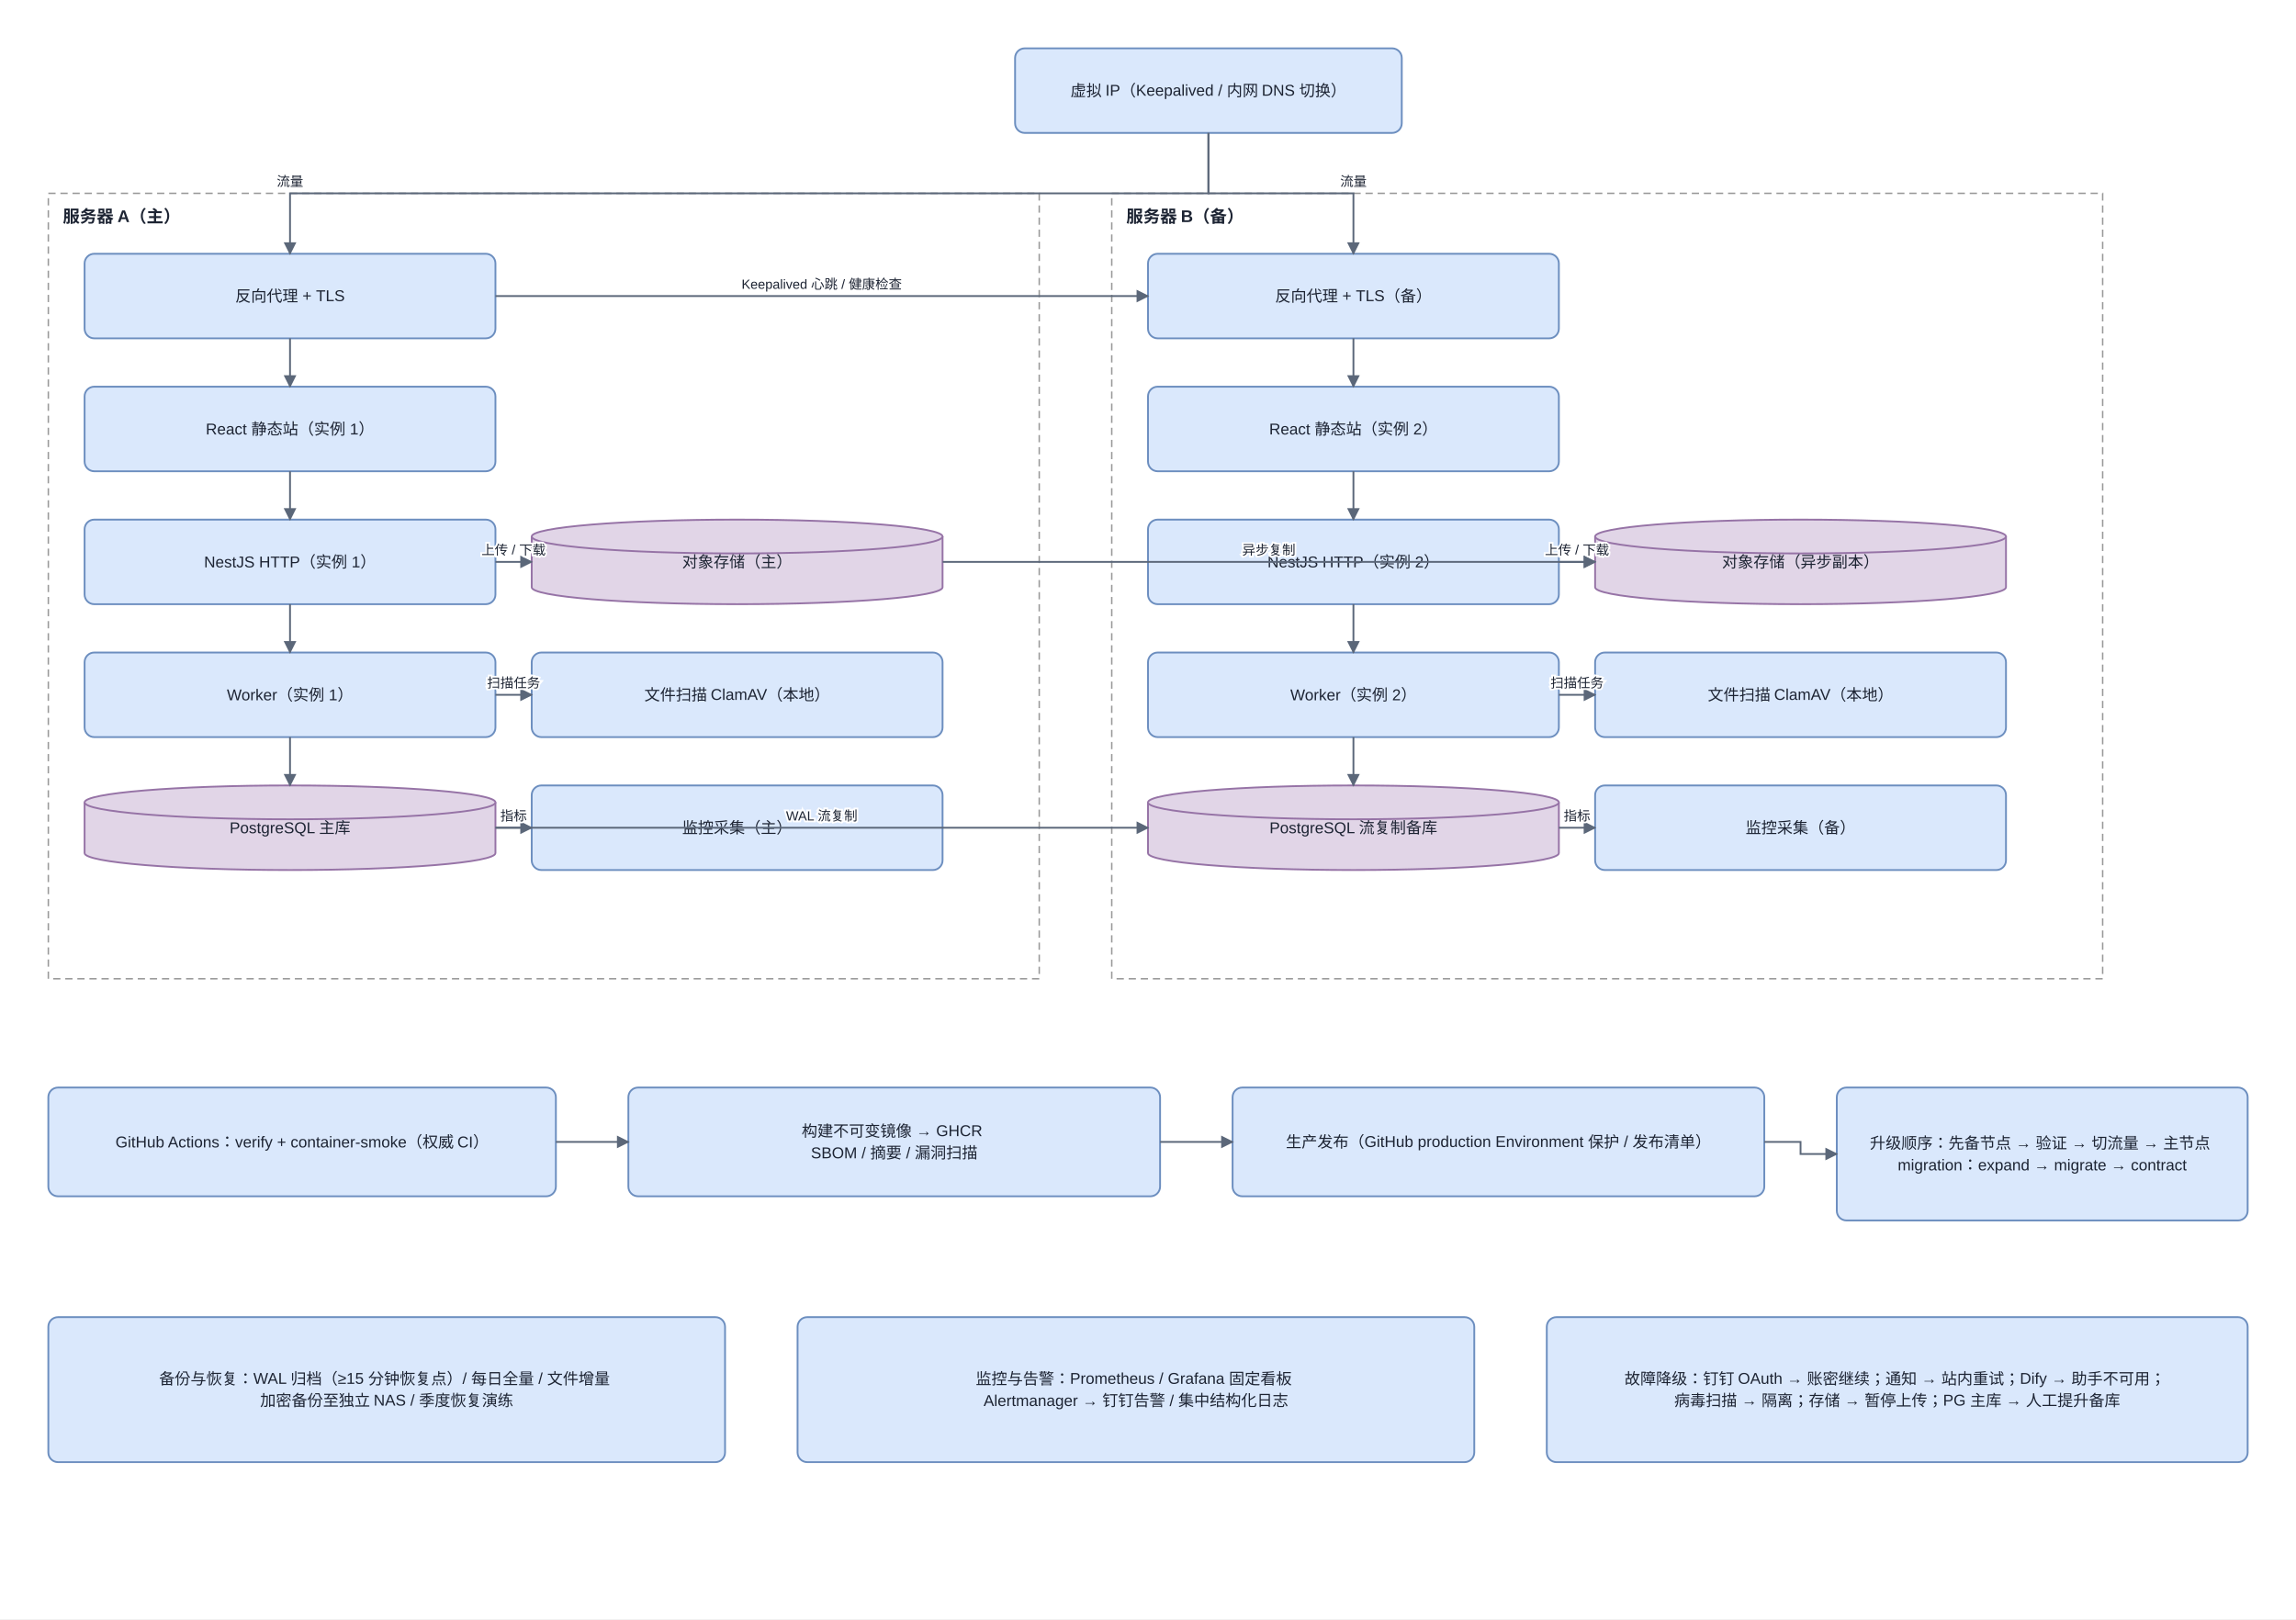
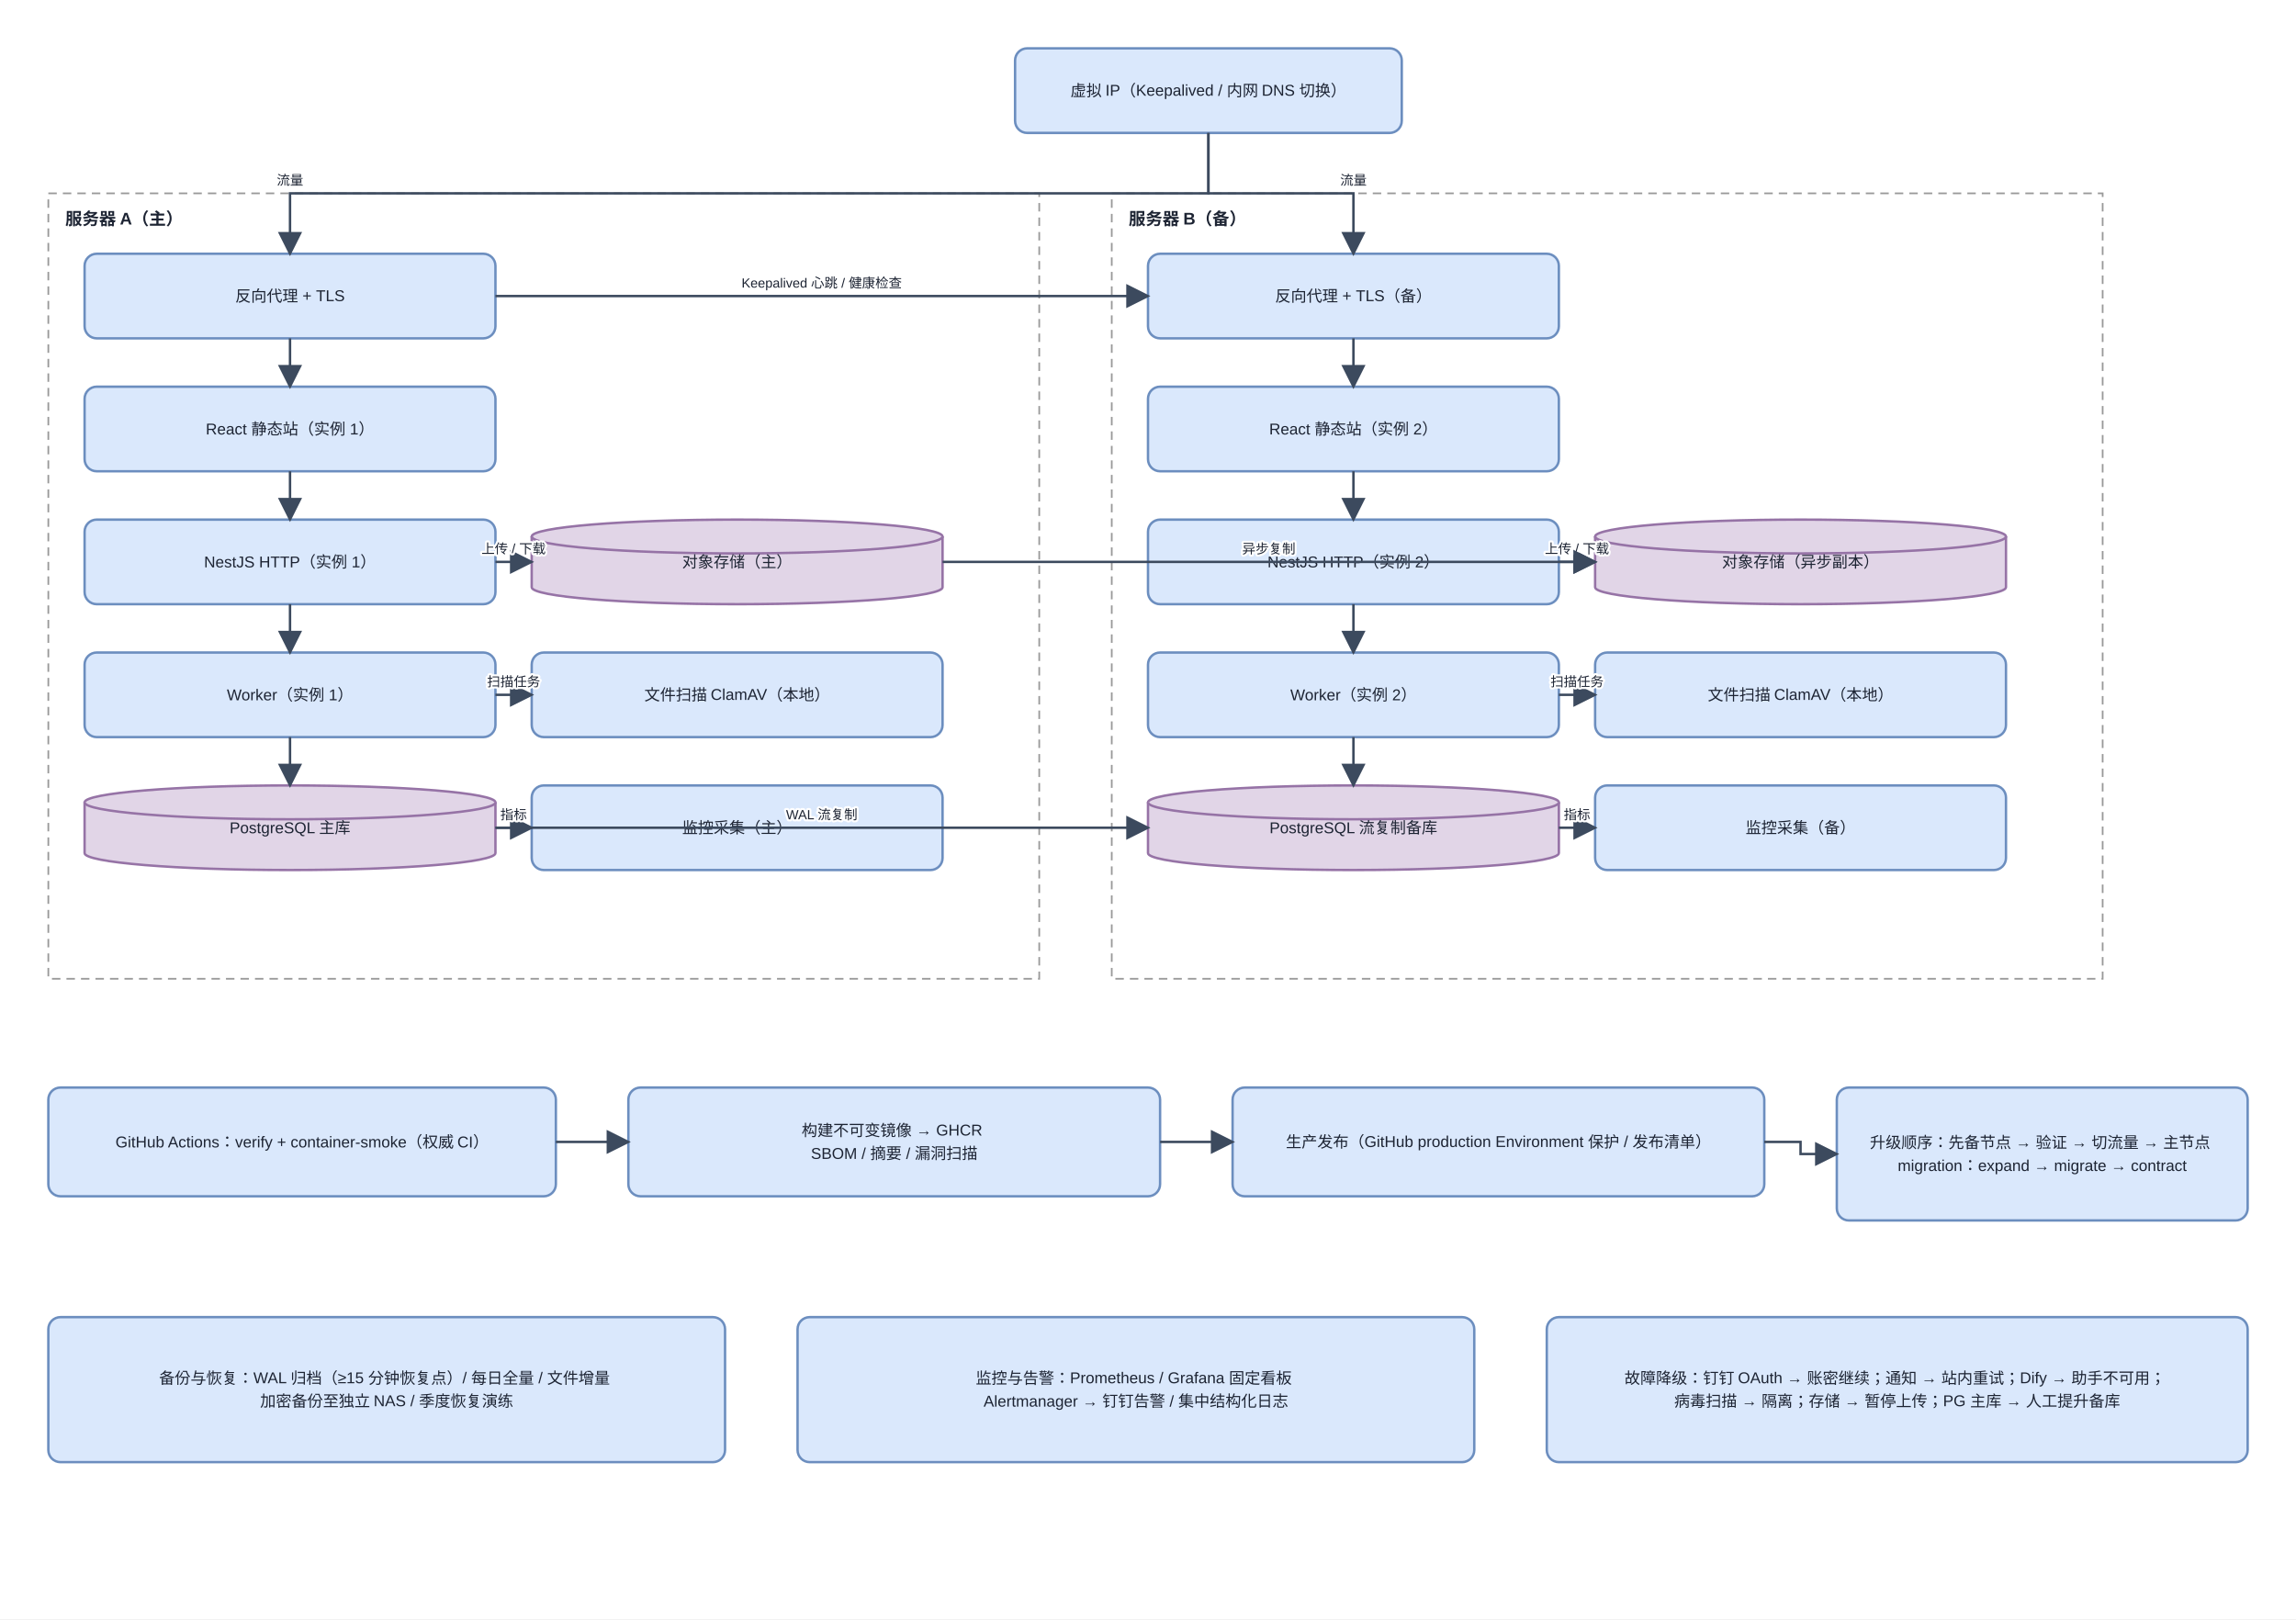
<svg xmlns="http://www.w3.org/2000/svg" width="1900" height="1340" viewBox="0 0 1900 1340">
  <defs>
-     <marker id="arrow" viewBox="0 0 10 10" refX="9" refY="5" markerWidth="7" markerHeight="7" orient="auto-start-reverse">
-       <path d="M 0 0 L 10 5 L 0 10 z" fill="#5b6779" />
+     <marker id="arrow" viewBox="0 0 10 10" refX="9" refY="5" markerWidth="10" markerHeight="10" orient="auto-start-reverse">
+       <path d="M 0 0 L 10 5 L 0 10 z" fill="#3c4a5e" />
    </marker>
  </defs>
  <rect width="1900" height="1340" fill="#ffffff" />
  <g id="ca">
-     <rect x="40" y="160" width="820" height="650" fill="none" stroke="#999999" stroke-width="1.2" stroke-dasharray="6,4" />
-     <text x="52" y="184" font-family="Microsoft YaHei, 'Segoe UI', Arial, sans-serif" font-size="14" font-weight="bold" fill="#1d2433">服务器 A（主）</text>
+     <rect x="40" y="160" width="820" height="650" fill="none" stroke="#999999" stroke-width="1.4" stroke-dasharray="7,5" />
+     <text x="54" y="186" font-family="Microsoft YaHei, 'Segoe UI', Arial, sans-serif" font-size="14" font-weight="bold" fill="#1d2433">服务器 A（主）</text>
  </g>
  <g id="cb">
-     <rect x="920" y="160" width="820" height="650" fill="none" stroke="#999999" stroke-width="1.2" stroke-dasharray="6,4" />
-     <text x="932" y="184" font-family="Microsoft YaHei, 'Segoe UI', Arial, sans-serif" font-size="14" font-weight="bold" fill="#1d2433">服务器 B（备）</text>
+     <rect x="920" y="160" width="820" height="650" fill="none" stroke="#999999" stroke-width="1.4" stroke-dasharray="7,5" />
+     <text x="934" y="186" font-family="Microsoft YaHei, 'Segoe UI', Arial, sans-serif" font-size="14" font-weight="bold" fill="#1d2433">服务器 B（备）</text>
  </g>
  <g id="v">
-     <rect x="840" y="40" width="320" height="70" rx="8" fill="#dae8fc" stroke="#6c8ebf" stroke-width="1.5" />
+     <rect x="840" y="40" width="320" height="70" rx="10" fill="#dae8fc" stroke="#6c8ebf" stroke-width="2" />
    <text x="1000" y="79.55" font-family="Microsoft YaHei, 'Segoe UI', Arial, sans-serif" font-size="13" fill="#1d2433" text-anchor="middle">
      <tspan x="1000" dy="0">虚拟 IP（Keepalived / 内网 DNS 切换）</tspan>
    </text>
  </g>
  <g id="a1">
-     <rect x="70" y="210" width="340" height="70" rx="8" fill="#dae8fc" stroke="#6c8ebf" stroke-width="1.5" />
+     <rect x="70" y="210" width="340" height="70" rx="10" fill="#dae8fc" stroke="#6c8ebf" stroke-width="2" />
    <text x="240" y="249.55" font-family="Microsoft YaHei, 'Segoe UI', Arial, sans-serif" font-size="13" fill="#1d2433" text-anchor="middle">
      <tspan x="240" dy="0">反向代理 + TLS</tspan>
    </text>
  </g>
  <g id="a2">
-     <rect x="70" y="320" width="340" height="70" rx="8" fill="#dae8fc" stroke="#6c8ebf" stroke-width="1.5" />
+     <rect x="70" y="320" width="340" height="70" rx="10" fill="#dae8fc" stroke="#6c8ebf" stroke-width="2" />
    <text x="240" y="359.55" font-family="Microsoft YaHei, 'Segoe UI', Arial, sans-serif" font-size="13" fill="#1d2433" text-anchor="middle">
      <tspan x="240" dy="0">React 静态站（实例 1）</tspan>
    </text>
  </g>
  <g id="a3">
-     <rect x="70" y="430" width="340" height="70" rx="8" fill="#dae8fc" stroke="#6c8ebf" stroke-width="1.5" />
+     <rect x="70" y="430" width="340" height="70" rx="10" fill="#dae8fc" stroke="#6c8ebf" stroke-width="2" />
    <text x="240" y="469.55" font-family="Microsoft YaHei, 'Segoe UI', Arial, sans-serif" font-size="13" fill="#1d2433" text-anchor="middle">
      <tspan x="240" dy="0">NestJS HTTP（实例 1）</tspan>
    </text>
  </g>
  <g id="a4">
-     <rect x="70" y="540" width="340" height="70" rx="8" fill="#dae8fc" stroke="#6c8ebf" stroke-width="1.5" />
+     <rect x="70" y="540" width="340" height="70" rx="10" fill="#dae8fc" stroke="#6c8ebf" stroke-width="2" />
    <text x="240" y="579.55" font-family="Microsoft YaHei, 'Segoe UI', Arial, sans-serif" font-size="13" fill="#1d2433" text-anchor="middle">
      <tspan x="240" dy="0">Worker（实例 1）</tspan>
    </text>
  </g>
  <g id="a5">
-     <ellipse cx="240" cy="664" rx="170" ry="14" fill="#e1d5e7" stroke="#9673a6" stroke-width="1.5" />
-     <path d="M 70 664 L 70 706 A 170 14 0 0 0 410 706 L 410 664" fill="#e1d5e7" stroke="#9673a6" stroke-width="1.5" />
-     <path d="M 70 664 A 170 14 0 0 0 410 664" fill="none" stroke="#9673a6" stroke-width="1.5" />
+     <ellipse cx="240" cy="664" rx="170" ry="14" fill="#e1d5e7" stroke="#9673a6" stroke-width="2" />
+     <path d="M 70 664 L 70 706 A 170 14 0 0 0 410 706 L 410 664" fill="#e1d5e7" stroke="#9673a6" stroke-width="2" />
+     <path d="M 70 664 A 170 14 0 0 0 410 664" fill="none" stroke="#9673a6" stroke-width="2" />
    <text x="240" y="689.55" font-family="Microsoft YaHei, 'Segoe UI', Arial, sans-serif" font-size="13" fill="#1d2433" text-anchor="middle">
      <tspan x="240" dy="0">PostgreSQL 主库</tspan>
    </text>
  </g>
  <g id="a6">
-     <ellipse cx="610" cy="444" rx="170" ry="14" fill="#e1d5e7" stroke="#9673a6" stroke-width="1.5" />
-     <path d="M 440 444 L 440 486 A 170 14 0 0 0 780 486 L 780 444" fill="#e1d5e7" stroke="#9673a6" stroke-width="1.5" />
-     <path d="M 440 444 A 170 14 0 0 0 780 444" fill="none" stroke="#9673a6" stroke-width="1.5" />
+     <ellipse cx="610" cy="444" rx="170" ry="14" fill="#e1d5e7" stroke="#9673a6" stroke-width="2" />
+     <path d="M 440 444 L 440 486 A 170 14 0 0 0 780 486 L 780 444" fill="#e1d5e7" stroke="#9673a6" stroke-width="2" />
+     <path d="M 440 444 A 170 14 0 0 0 780 444" fill="none" stroke="#9673a6" stroke-width="2" />
    <text x="610" y="469.55" font-family="Microsoft YaHei, 'Segoe UI', Arial, sans-serif" font-size="13" fill="#1d2433" text-anchor="middle">
      <tspan x="610" dy="0">对象存储（主）</tspan>
    </text>
  </g>
  <g id="a7">
-     <rect x="440" y="540" width="340" height="70" rx="8" fill="#dae8fc" stroke="#6c8ebf" stroke-width="1.5" />
+     <rect x="440" y="540" width="340" height="70" rx="10" fill="#dae8fc" stroke="#6c8ebf" stroke-width="2" />
    <text x="610" y="579.55" font-family="Microsoft YaHei, 'Segoe UI', Arial, sans-serif" font-size="13" fill="#1d2433" text-anchor="middle">
      <tspan x="610" dy="0">文件扫描 ClamAV（本地）</tspan>
    </text>
  </g>
  <g id="a8">
-     <rect x="440" y="650" width="340" height="70" rx="8" fill="#dae8fc" stroke="#6c8ebf" stroke-width="1.5" />
+     <rect x="440" y="650" width="340" height="70" rx="10" fill="#dae8fc" stroke="#6c8ebf" stroke-width="2" />
    <text x="610" y="689.55" font-family="Microsoft YaHei, 'Segoe UI', Arial, sans-serif" font-size="13" fill="#1d2433" text-anchor="middle">
      <tspan x="610" dy="0">监控采集（主）</tspan>
    </text>
  </g>
  <g id="b1">
-     <rect x="950" y="210" width="340" height="70" rx="8" fill="#dae8fc" stroke="#6c8ebf" stroke-width="1.5" />
+     <rect x="950" y="210" width="340" height="70" rx="10" fill="#dae8fc" stroke="#6c8ebf" stroke-width="2" />
    <text x="1120" y="249.55" font-family="Microsoft YaHei, 'Segoe UI', Arial, sans-serif" font-size="13" fill="#1d2433" text-anchor="middle">
      <tspan x="1120" dy="0">反向代理 + TLS（备）</tspan>
    </text>
  </g>
  <g id="b2">
-     <rect x="950" y="320" width="340" height="70" rx="8" fill="#dae8fc" stroke="#6c8ebf" stroke-width="1.5" />
+     <rect x="950" y="320" width="340" height="70" rx="10" fill="#dae8fc" stroke="#6c8ebf" stroke-width="2" />
    <text x="1120" y="359.55" font-family="Microsoft YaHei, 'Segoe UI', Arial, sans-serif" font-size="13" fill="#1d2433" text-anchor="middle">
      <tspan x="1120" dy="0">React 静态站（实例 2）</tspan>
    </text>
  </g>
  <g id="b3">
-     <rect x="950" y="430" width="340" height="70" rx="8" fill="#dae8fc" stroke="#6c8ebf" stroke-width="1.5" />
+     <rect x="950" y="430" width="340" height="70" rx="10" fill="#dae8fc" stroke="#6c8ebf" stroke-width="2" />
    <text x="1120" y="469.55" font-family="Microsoft YaHei, 'Segoe UI', Arial, sans-serif" font-size="13" fill="#1d2433" text-anchor="middle">
      <tspan x="1120" dy="0">NestJS HTTP（实例 2）</tspan>
    </text>
  </g>
  <g id="b4">
-     <rect x="950" y="540" width="340" height="70" rx="8" fill="#dae8fc" stroke="#6c8ebf" stroke-width="1.5" />
+     <rect x="950" y="540" width="340" height="70" rx="10" fill="#dae8fc" stroke="#6c8ebf" stroke-width="2" />
    <text x="1120" y="579.55" font-family="Microsoft YaHei, 'Segoe UI', Arial, sans-serif" font-size="13" fill="#1d2433" text-anchor="middle">
      <tspan x="1120" dy="0">Worker（实例 2）</tspan>
    </text>
  </g>
  <g id="b5">
-     <ellipse cx="1120" cy="664" rx="170" ry="14" fill="#e1d5e7" stroke="#9673a6" stroke-width="1.5" />
-     <path d="M 950 664 L 950 706 A 170 14 0 0 0 1290 706 L 1290 664" fill="#e1d5e7" stroke="#9673a6" stroke-width="1.5" />
-     <path d="M 950 664 A 170 14 0 0 0 1290 664" fill="none" stroke="#9673a6" stroke-width="1.5" />
+     <ellipse cx="1120" cy="664" rx="170" ry="14" fill="#e1d5e7" stroke="#9673a6" stroke-width="2" />
+     <path d="M 950 664 L 950 706 A 170 14 0 0 0 1290 706 L 1290 664" fill="#e1d5e7" stroke="#9673a6" stroke-width="2" />
+     <path d="M 950 664 A 170 14 0 0 0 1290 664" fill="none" stroke="#9673a6" stroke-width="2" />
    <text x="1120" y="689.55" font-family="Microsoft YaHei, 'Segoe UI', Arial, sans-serif" font-size="13" fill="#1d2433" text-anchor="middle">
      <tspan x="1120" dy="0">PostgreSQL 流复制备库</tspan>
    </text>
  </g>
  <g id="b6">
-     <ellipse cx="1490" cy="444" rx="170" ry="14" fill="#e1d5e7" stroke="#9673a6" stroke-width="1.5" />
-     <path d="M 1320 444 L 1320 486 A 170 14 0 0 0 1660 486 L 1660 444" fill="#e1d5e7" stroke="#9673a6" stroke-width="1.5" />
-     <path d="M 1320 444 A 170 14 0 0 0 1660 444" fill="none" stroke="#9673a6" stroke-width="1.5" />
+     <ellipse cx="1490" cy="444" rx="170" ry="14" fill="#e1d5e7" stroke="#9673a6" stroke-width="2" />
+     <path d="M 1320 444 L 1320 486 A 170 14 0 0 0 1660 486 L 1660 444" fill="#e1d5e7" stroke="#9673a6" stroke-width="2" />
+     <path d="M 1320 444 A 170 14 0 0 0 1660 444" fill="none" stroke="#9673a6" stroke-width="2" />
    <text x="1490" y="469.55" font-family="Microsoft YaHei, 'Segoe UI', Arial, sans-serif" font-size="13" fill="#1d2433" text-anchor="middle">
      <tspan x="1490" dy="0">对象存储（异步副本）</tspan>
    </text>
  </g>
  <g id="b7">
-     <rect x="1320" y="540" width="340" height="70" rx="8" fill="#dae8fc" stroke="#6c8ebf" stroke-width="1.5" />
+     <rect x="1320" y="540" width="340" height="70" rx="10" fill="#dae8fc" stroke="#6c8ebf" stroke-width="2" />
    <text x="1490" y="579.55" font-family="Microsoft YaHei, 'Segoe UI', Arial, sans-serif" font-size="13" fill="#1d2433" text-anchor="middle">
      <tspan x="1490" dy="0">文件扫描 ClamAV（本地）</tspan>
    </text>
  </g>
  <g id="b8">
-     <rect x="1320" y="650" width="340" height="70" rx="8" fill="#dae8fc" stroke="#6c8ebf" stroke-width="1.5" />
+     <rect x="1320" y="650" width="340" height="70" rx="10" fill="#dae8fc" stroke="#6c8ebf" stroke-width="2" />
    <text x="1490" y="689.55" font-family="Microsoft YaHei, 'Segoe UI', Arial, sans-serif" font-size="13" fill="#1d2433" text-anchor="middle">
      <tspan x="1490" dy="0">监控采集（备）</tspan>
    </text>
  </g>
  <g id="ci1">
-     <rect x="40" y="900" width="420" height="90" rx="8" fill="#dae8fc" stroke="#6c8ebf" stroke-width="1.5" />
+     <rect x="40" y="900" width="420" height="90" rx="10" fill="#dae8fc" stroke="#6c8ebf" stroke-width="2" />
    <text x="250" y="949.55" font-family="Microsoft YaHei, 'Segoe UI', Arial, sans-serif" font-size="13" fill="#1d2433" text-anchor="middle">
      <tspan x="250" dy="0">GitHub Actions：verify + container-smoke（权威 CI）</tspan>
    </text>
  </g>
  <g id="ci2">
-     <rect x="520" y="900" width="440" height="90" rx="8" fill="#dae8fc" stroke="#6c8ebf" stroke-width="1.5" />
-     <text x="740" y="940.55" font-family="Microsoft YaHei, 'Segoe UI', Arial, sans-serif" font-size="13" fill="#1d2433" text-anchor="middle">
+     <rect x="520" y="900" width="440" height="90" rx="10" fill="#dae8fc" stroke="#6c8ebf" stroke-width="2" />
+     <text x="740" y="940.05" font-family="Microsoft YaHei, 'Segoe UI', Arial, sans-serif" font-size="13" fill="#1d2433" text-anchor="middle">
      <tspan x="740" dy="0">构建不可变镜像 → GHCR</tspan>
-       <tspan x="740" dy="18">SBOM / 摘要 / 漏洞扫描</tspan>
+       <tspan x="740" dy="19">SBOM / 摘要 / 漏洞扫描</tspan>
    </text>
  </g>
  <g id="ci3">
-     <rect x="1020" y="900" width="440" height="90" rx="8" fill="#dae8fc" stroke="#6c8ebf" stroke-width="1.5" />
+     <rect x="1020" y="900" width="440" height="90" rx="10" fill="#dae8fc" stroke="#6c8ebf" stroke-width="2" />
    <text x="1240" y="949.55" font-family="Microsoft YaHei, 'Segoe UI', Arial, sans-serif" font-size="13" fill="#1d2433" text-anchor="middle">
      <tspan x="1240" dy="0">生产发布（GitHub production Environment 保护 / 发布清单）</tspan>
    </text>
  </g>
  <g id="ci4">
-     <rect x="1520" y="900" width="340" height="110" rx="8" fill="#dae8fc" stroke="#6c8ebf" stroke-width="1.5" />
-     <text x="1690" y="950.55" font-family="Microsoft YaHei, 'Segoe UI', Arial, sans-serif" font-size="13" fill="#1d2433" text-anchor="middle">
+     <rect x="1520" y="900" width="340" height="110" rx="10" fill="#dae8fc" stroke="#6c8ebf" stroke-width="2" />
+     <text x="1690" y="950.05" font-family="Microsoft YaHei, 'Segoe UI', Arial, sans-serif" font-size="13" fill="#1d2433" text-anchor="middle">
      <tspan x="1690" dy="0">升级顺序：先备节点 → 验证 → 切流量 → 主节点</tspan>
-       <tspan x="1690" dy="18">migration：expand → migrate → contract</tspan>
+       <tspan x="1690" dy="19">migration：expand → migrate → contract</tspan>
    </text>
  </g>
  <g id="bk1">
-     <rect x="40" y="1090" width="560" height="120" rx="8" fill="#dae8fc" stroke="#6c8ebf" stroke-width="1.5" />
-     <text x="320" y="1145.55" font-family="Microsoft YaHei, 'Segoe UI', Arial, sans-serif" font-size="13" fill="#1d2433" text-anchor="middle">
+     <rect x="40" y="1090" width="560" height="120" rx="10" fill="#dae8fc" stroke="#6c8ebf" stroke-width="2" />
+     <text x="320" y="1145.05" font-family="Microsoft YaHei, 'Segoe UI', Arial, sans-serif" font-size="13" fill="#1d2433" text-anchor="middle">
      <tspan x="320" dy="0">备份与恢复：WAL 归档（≥15 分钟恢复点）/ 每日全量 / 文件增量</tspan>
-       <tspan x="320" dy="18">加密备份至独立 NAS / 季度恢复演练</tspan>
+       <tspan x="320" dy="19">加密备份至独立 NAS / 季度恢复演练</tspan>
    </text>
  </g>
  <g id="bk2">
-     <rect x="660" y="1090" width="560" height="120" rx="8" fill="#dae8fc" stroke="#6c8ebf" stroke-width="1.5" />
-     <text x="940" y="1145.55" font-family="Microsoft YaHei, 'Segoe UI', Arial, sans-serif" font-size="13" fill="#1d2433" text-anchor="middle">
+     <rect x="660" y="1090" width="560" height="120" rx="10" fill="#dae8fc" stroke="#6c8ebf" stroke-width="2" />
+     <text x="940" y="1145.05" font-family="Microsoft YaHei, 'Segoe UI', Arial, sans-serif" font-size="13" fill="#1d2433" text-anchor="middle">
      <tspan x="940" dy="0">监控与告警：Prometheus / Grafana 固定看板</tspan>
-       <tspan x="940" dy="18">Alertmanager → 钉钉告警 / 集中结构化日志</tspan>
+       <tspan x="940" dy="19">Alertmanager → 钉钉告警 / 集中结构化日志</tspan>
    </text>
  </g>
  <g id="bk3">
-     <rect x="1280" y="1090" width="580" height="120" rx="8" fill="#dae8fc" stroke="#6c8ebf" stroke-width="1.5" />
-     <text x="1570" y="1145.55" font-family="Microsoft YaHei, 'Segoe UI', Arial, sans-serif" font-size="13" fill="#1d2433" text-anchor="middle">
+     <rect x="1280" y="1090" width="580" height="120" rx="10" fill="#dae8fc" stroke="#6c8ebf" stroke-width="2" />
+     <text x="1570" y="1145.05" font-family="Microsoft YaHei, 'Segoe UI', Arial, sans-serif" font-size="13" fill="#1d2433" text-anchor="middle">
      <tspan x="1570" dy="0">故障降级：钉钉 OAuth → 账密继续；通知 → 站内重试；Dify → 助手不可用；</tspan>
-       <tspan x="1570" dy="18">病毒扫描 → 隔离；存储 → 暂停上传；PG 主库 → 人工提升备库</tspan>
+       <tspan x="1570" dy="19">病毒扫描 → 隔离；存储 → 暂停上传；PG 主库 → 人工提升备库</tspan>
    </text>
  </g>
  <g id="e1">
-     <path d="M 1000 110 L 1000 160 L 240 160 L 240 210" fill="none" stroke="#5b6779" stroke-width="1.5" marker-end="url(#arrow)" />
-     <text x="240" y="154" font-family="Microsoft YaHei, 'Segoe UI', Arial, sans-serif" font-size="11" fill="#1d2433" text-anchor="middle" stroke="#ffffff" stroke-width="3" paint-order="stroke">流量</text>
+     <path d="M 1000 110 L 1000 160 L 240 160 L 240 210" fill="none" stroke="#3c4a5e" stroke-width="2" marker-end="url(#arrow)" />
+     <text x="240" y="153" font-family="Microsoft YaHei, 'Segoe UI', Arial, sans-serif" font-size="11" fill="#1d2433" text-anchor="middle" stroke="#ffffff" stroke-width="3.5" paint-order="stroke" stroke-linejoin="round">流量</text>
  </g>
  <g id="e2">
-     <path d="M 1000 110 L 1000 160 L 1120 160 L 1120 210" fill="none" stroke="#5b6779" stroke-width="1.5" marker-end="url(#arrow)" />
-     <text x="1120" y="154" font-family="Microsoft YaHei, 'Segoe UI', Arial, sans-serif" font-size="11" fill="#1d2433" text-anchor="middle" stroke="#ffffff" stroke-width="3" paint-order="stroke">流量</text>
+     <path d="M 1000 110 L 1000 160 L 1120 160 L 1120 210" fill="none" stroke="#3c4a5e" stroke-width="2" marker-end="url(#arrow)" />
+     <text x="1120" y="153" font-family="Microsoft YaHei, 'Segoe UI', Arial, sans-serif" font-size="11" fill="#1d2433" text-anchor="middle" stroke="#ffffff" stroke-width="3.5" paint-order="stroke" stroke-linejoin="round">流量</text>
  </g>
  <g id="e3">
-     <path d="M 410 245 L 680 245 L 680 245 L 950 245" fill="none" stroke="#5b6779" stroke-width="1.5" marker-end="url(#arrow)" />
-     <text x="680" y="239" font-family="Microsoft YaHei, 'Segoe UI', Arial, sans-serif" font-size="11" fill="#1d2433" text-anchor="middle" stroke="#ffffff" stroke-width="3" paint-order="stroke">Keepalived 心跳 / 健康检查</text>
+     <path d="M 410 245 L 680 245 L 680 245 L 950 245" fill="none" stroke="#3c4a5e" stroke-width="2" marker-end="url(#arrow)" />
+     <text x="680" y="238" font-family="Microsoft YaHei, 'Segoe UI', Arial, sans-serif" font-size="11" fill="#1d2433" text-anchor="middle" stroke="#ffffff" stroke-width="3.5" paint-order="stroke" stroke-linejoin="round">Keepalived 心跳 / 健康检查</text>
  </g>
  <g id="e4">
-     <path d="M 240 280 L 240 300 L 240 300 L 240 320" fill="none" stroke="#5b6779" stroke-width="1.5" marker-end="url(#arrow)" />
+     <path d="M 240 280 L 240 300 L 240 300 L 240 320" fill="none" stroke="#3c4a5e" stroke-width="2" marker-end="url(#arrow)" />
  </g>
  <g id="e5">
-     <path d="M 240 390 L 240 410 L 240 410 L 240 430" fill="none" stroke="#5b6779" stroke-width="1.5" marker-end="url(#arrow)" />
+     <path d="M 240 390 L 240 410 L 240 410 L 240 430" fill="none" stroke="#3c4a5e" stroke-width="2" marker-end="url(#arrow)" />
  </g>
  <g id="e6">
-     <path d="M 240 500 L 240 520 L 240 520 L 240 540" fill="none" stroke="#5b6779" stroke-width="1.5" marker-end="url(#arrow)" />
+     <path d="M 240 500 L 240 520 L 240 520 L 240 540" fill="none" stroke="#3c4a5e" stroke-width="2" marker-end="url(#arrow)" />
  </g>
  <g id="e7">
-     <path d="M 240 610 L 240 630 L 240 630 L 240 650" fill="none" stroke="#5b6779" stroke-width="1.5" marker-end="url(#arrow)" />
+     <path d="M 240 610 L 240 630 L 240 630 L 240 650" fill="none" stroke="#3c4a5e" stroke-width="2" marker-end="url(#arrow)" />
  </g>
  <g id="e8">
-     <path d="M 410 465 L 425 465 L 425 465 L 440 465" fill="none" stroke="#5b6779" stroke-width="1.5" marker-end="url(#arrow)" />
-     <text x="425" y="459" font-family="Microsoft YaHei, 'Segoe UI', Arial, sans-serif" font-size="11" fill="#1d2433" text-anchor="middle" stroke="#ffffff" stroke-width="3" paint-order="stroke">上传 / 下载</text>
+     <path d="M 410 465 L 425 465 L 425 465 L 440 465" fill="none" stroke="#3c4a5e" stroke-width="2" marker-end="url(#arrow)" />
+     <text x="425" y="458" font-family="Microsoft YaHei, 'Segoe UI', Arial, sans-serif" font-size="11" fill="#1d2433" text-anchor="middle" stroke="#ffffff" stroke-width="3.5" paint-order="stroke" stroke-linejoin="round">上传 / 下载</text>
  </g>
  <g id="e9">
-     <path d="M 410 575 L 425 575 L 425 575 L 440 575" fill="none" stroke="#5b6779" stroke-width="1.5" marker-end="url(#arrow)" />
-     <text x="425" y="569" font-family="Microsoft YaHei, 'Segoe UI', Arial, sans-serif" font-size="11" fill="#1d2433" text-anchor="middle" stroke="#ffffff" stroke-width="3" paint-order="stroke">扫描任务</text>
+     <path d="M 410 575 L 425 575 L 425 575 L 440 575" fill="none" stroke="#3c4a5e" stroke-width="2" marker-end="url(#arrow)" />
+     <text x="425" y="568" font-family="Microsoft YaHei, 'Segoe UI', Arial, sans-serif" font-size="11" fill="#1d2433" text-anchor="middle" stroke="#ffffff" stroke-width="3.5" paint-order="stroke" stroke-linejoin="round">扫描任务</text>
  </g>
  <g id="e10">
-     <path d="M 410 685 L 425 685 L 425 685 L 440 685" fill="none" stroke="#5b6779" stroke-width="1.5" marker-end="url(#arrow)" />
-     <text x="425" y="679" font-family="Microsoft YaHei, 'Segoe UI', Arial, sans-serif" font-size="11" fill="#1d2433" text-anchor="middle" stroke="#ffffff" stroke-width="3" paint-order="stroke">指标</text>
+     <path d="M 410 685 L 425 685 L 425 685 L 440 685" fill="none" stroke="#3c4a5e" stroke-width="2" marker-end="url(#arrow)" />
+     <text x="425" y="678" font-family="Microsoft YaHei, 'Segoe UI', Arial, sans-serif" font-size="11" fill="#1d2433" text-anchor="middle" stroke="#ffffff" stroke-width="3.5" paint-order="stroke" stroke-linejoin="round">指标</text>
  </g>
  <g id="e11">
-     <path d="M 1120 280 L 1120 300 L 1120 300 L 1120 320" fill="none" stroke="#5b6779" stroke-width="1.5" marker-end="url(#arrow)" />
+     <path d="M 1120 280 L 1120 300 L 1120 300 L 1120 320" fill="none" stroke="#3c4a5e" stroke-width="2" marker-end="url(#arrow)" />
  </g>
  <g id="e12">
-     <path d="M 1120 390 L 1120 410 L 1120 410 L 1120 430" fill="none" stroke="#5b6779" stroke-width="1.5" marker-end="url(#arrow)" />
+     <path d="M 1120 390 L 1120 410 L 1120 410 L 1120 430" fill="none" stroke="#3c4a5e" stroke-width="2" marker-end="url(#arrow)" />
  </g>
  <g id="e13">
-     <path d="M 1120 500 L 1120 520 L 1120 520 L 1120 540" fill="none" stroke="#5b6779" stroke-width="1.5" marker-end="url(#arrow)" />
+     <path d="M 1120 500 L 1120 520 L 1120 520 L 1120 540" fill="none" stroke="#3c4a5e" stroke-width="2" marker-end="url(#arrow)" />
  </g>
  <g id="e14">
-     <path d="M 1120 610 L 1120 630 L 1120 630 L 1120 650" fill="none" stroke="#5b6779" stroke-width="1.5" marker-end="url(#arrow)" />
+     <path d="M 1120 610 L 1120 630 L 1120 630 L 1120 650" fill="none" stroke="#3c4a5e" stroke-width="2" marker-end="url(#arrow)" />
  </g>
  <g id="e15">
-     <path d="M 1290 465 L 1305 465 L 1305 465 L 1320 465" fill="none" stroke="#5b6779" stroke-width="1.5" marker-end="url(#arrow)" />
-     <text x="1305" y="459" font-family="Microsoft YaHei, 'Segoe UI', Arial, sans-serif" font-size="11" fill="#1d2433" text-anchor="middle" stroke="#ffffff" stroke-width="3" paint-order="stroke">上传 / 下载</text>
+     <path d="M 1290 465 L 1305 465 L 1305 465 L 1320 465" fill="none" stroke="#3c4a5e" stroke-width="2" marker-end="url(#arrow)" />
+     <text x="1305" y="458" font-family="Microsoft YaHei, 'Segoe UI', Arial, sans-serif" font-size="11" fill="#1d2433" text-anchor="middle" stroke="#ffffff" stroke-width="3.5" paint-order="stroke" stroke-linejoin="round">上传 / 下载</text>
  </g>
  <g id="e16">
-     <path d="M 1290 575 L 1305 575 L 1305 575 L 1320 575" fill="none" stroke="#5b6779" stroke-width="1.5" marker-end="url(#arrow)" />
-     <text x="1305" y="569" font-family="Microsoft YaHei, 'Segoe UI', Arial, sans-serif" font-size="11" fill="#1d2433" text-anchor="middle" stroke="#ffffff" stroke-width="3" paint-order="stroke">扫描任务</text>
+     <path d="M 1290 575 L 1305 575 L 1305 575 L 1320 575" fill="none" stroke="#3c4a5e" stroke-width="2" marker-end="url(#arrow)" />
+     <text x="1305" y="568" font-family="Microsoft YaHei, 'Segoe UI', Arial, sans-serif" font-size="11" fill="#1d2433" text-anchor="middle" stroke="#ffffff" stroke-width="3.5" paint-order="stroke" stroke-linejoin="round">扫描任务</text>
  </g>
  <g id="e17">
-     <path d="M 1290 685 L 1305 685 L 1305 685 L 1320 685" fill="none" stroke="#5b6779" stroke-width="1.5" marker-end="url(#arrow)" />
-     <text x="1305" y="679" font-family="Microsoft YaHei, 'Segoe UI', Arial, sans-serif" font-size="11" fill="#1d2433" text-anchor="middle" stroke="#ffffff" stroke-width="3" paint-order="stroke">指标</text>
+     <path d="M 1290 685 L 1305 685 L 1305 685 L 1320 685" fill="none" stroke="#3c4a5e" stroke-width="2" marker-end="url(#arrow)" />
+     <text x="1305" y="678" font-family="Microsoft YaHei, 'Segoe UI', Arial, sans-serif" font-size="11" fill="#1d2433" text-anchor="middle" stroke="#ffffff" stroke-width="3.5" paint-order="stroke" stroke-linejoin="round">指标</text>
  </g>
  <g id="e18">
-     <path d="M 410 685 L 680 685 L 680 685 L 950 685" fill="none" stroke="#5b6779" stroke-width="1.5" marker-end="url(#arrow)" />
-     <text x="680" y="679" font-family="Microsoft YaHei, 'Segoe UI', Arial, sans-serif" font-size="11" fill="#1d2433" text-anchor="middle" stroke="#ffffff" stroke-width="3" paint-order="stroke">WAL 流复制</text>
+     <path d="M 410 685 L 680 685 L 680 685 L 950 685" fill="none" stroke="#3c4a5e" stroke-width="2" marker-end="url(#arrow)" />
+     <text x="680" y="678" font-family="Microsoft YaHei, 'Segoe UI', Arial, sans-serif" font-size="11" fill="#1d2433" text-anchor="middle" stroke="#ffffff" stroke-width="3.5" paint-order="stroke" stroke-linejoin="round">WAL 流复制</text>
  </g>
  <g id="e19">
-     <path d="M 780 465 L 1050 465 L 1050 465 L 1320 465" fill="none" stroke="#5b6779" stroke-width="1.5" marker-end="url(#arrow)" />
-     <text x="1050" y="459" font-family="Microsoft YaHei, 'Segoe UI', Arial, sans-serif" font-size="11" fill="#1d2433" text-anchor="middle" stroke="#ffffff" stroke-width="3" paint-order="stroke">异步复制</text>
+     <path d="M 780 465 L 1050 465 L 1050 465 L 1320 465" fill="none" stroke="#3c4a5e" stroke-width="2" marker-end="url(#arrow)" />
+     <text x="1050" y="458" font-family="Microsoft YaHei, 'Segoe UI', Arial, sans-serif" font-size="11" fill="#1d2433" text-anchor="middle" stroke="#ffffff" stroke-width="3.5" paint-order="stroke" stroke-linejoin="round">异步复制</text>
  </g>
  <g id="e20">
-     <path d="M 460 945 L 490 945 L 490 945 L 520 945" fill="none" stroke="#5b6779" stroke-width="1.5" marker-end="url(#arrow)" />
+     <path d="M 460 945 L 490 945 L 490 945 L 520 945" fill="none" stroke="#3c4a5e" stroke-width="2" marker-end="url(#arrow)" />
  </g>
  <g id="e21">
-     <path d="M 960 945 L 990 945 L 990 945 L 1020 945" fill="none" stroke="#5b6779" stroke-width="1.5" marker-end="url(#arrow)" />
+     <path d="M 960 945 L 990 945 L 990 945 L 1020 945" fill="none" stroke="#3c4a5e" stroke-width="2" marker-end="url(#arrow)" />
  </g>
  <g id="e22">
-     <path d="M 1460 945 L 1490 945 L 1490 955 L 1520 955" fill="none" stroke="#5b6779" stroke-width="1.5" marker-end="url(#arrow)" />
+     <path d="M 1460 945 L 1490 945 L 1490 955 L 1520 955" fill="none" stroke="#3c4a5e" stroke-width="2" marker-end="url(#arrow)" />
  </g>
</svg>
